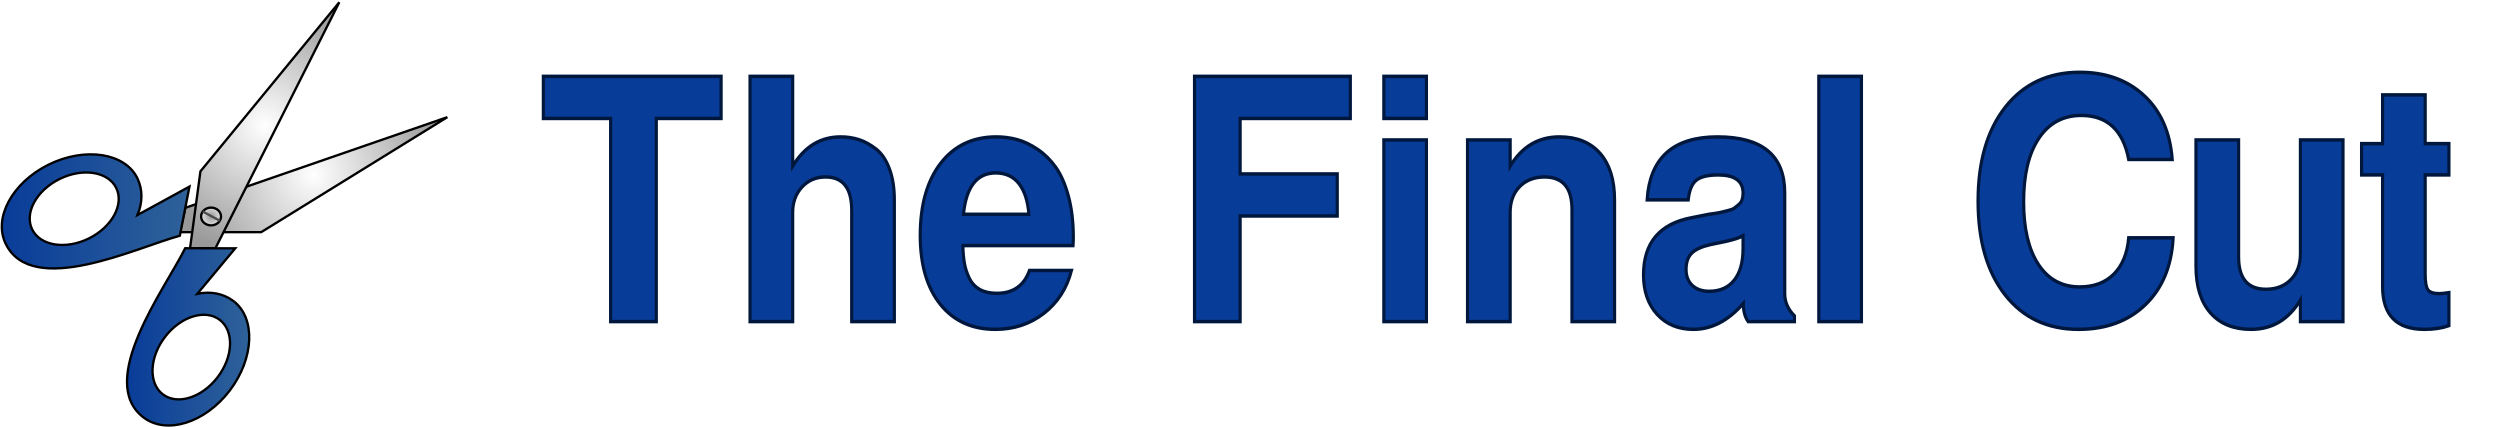
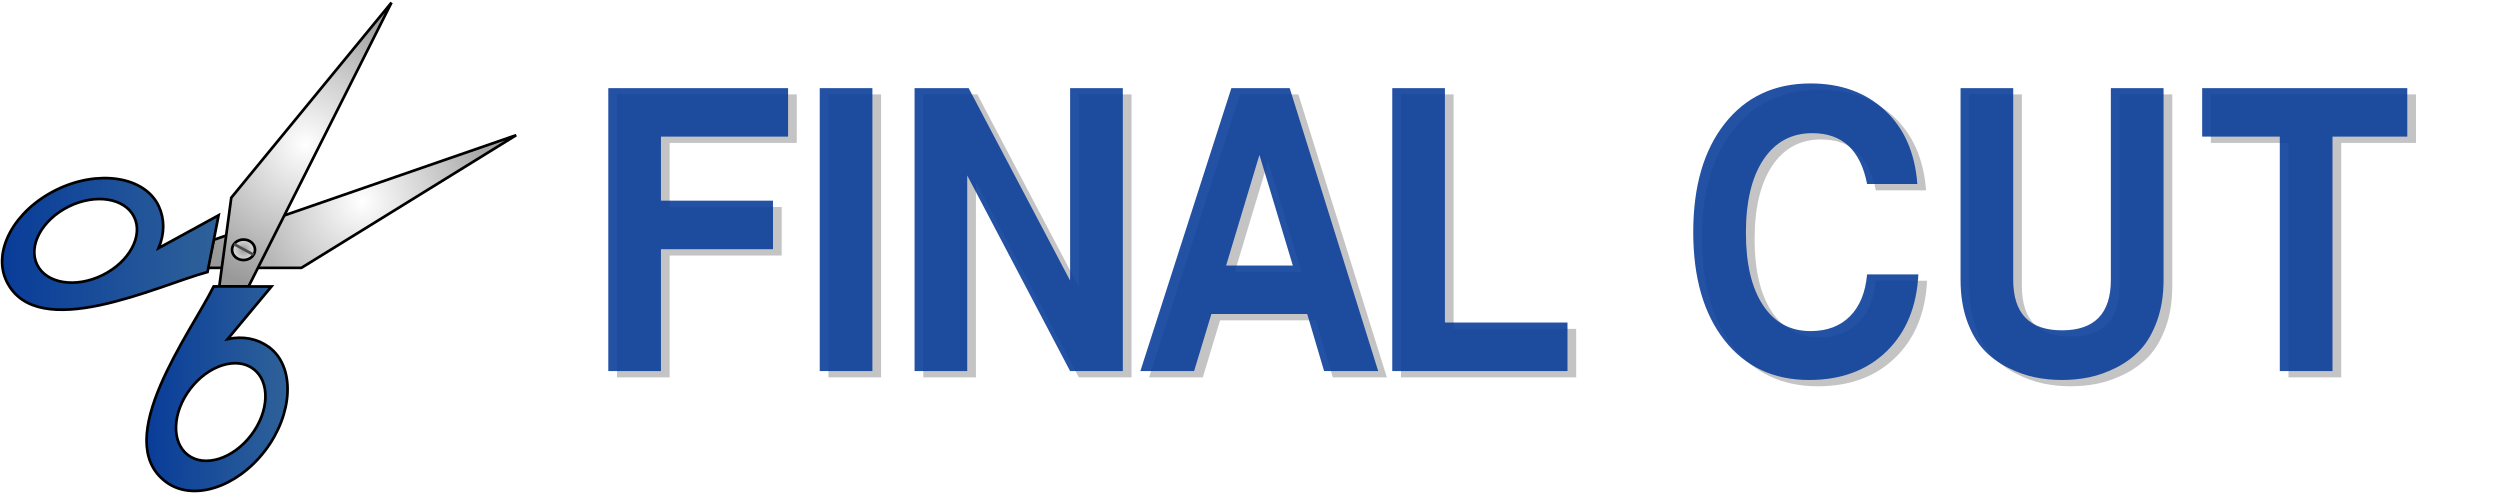
- <svg xmlns="http://www.w3.org/2000/svg" xmlns:xlink="http://www.w3.org/1999/xlink" version="1.1" width="100%" height="100%" viewBox="0 0 750 128" id="svg2" style="fill-rule:evenodd">
-   <defs id="defs43" />
+ <svg xmlns="http://www.w3.org/2000/svg" xmlns:xlink="http://www.w3.org/1999/xlink" version="1.1" width="100%" height="100%" viewBox="0 0 650 128" id="svg2" style="fill-rule:evenodd">
+   <defs id="defs43">
+     <linearGradient x1="165.749" y1="57.312" x2="674.013" y2="57.312" id="linearGradient3784" xlink:href="#a" gradientUnits="userSpaceOnUse" />
+     <linearGradient x1="165.749" y1="57.312" x2="674.013" y2="57.312" id="linearGradient3792" xlink:href="#a" gradientUnits="userSpaceOnUse" />
+     <linearGradient x1="165.749" y1="57.312" x2="674.013" y2="57.312" id="linearGradient3792-9" xlink:href="#a-8" gradientUnits="userSpaceOnUse" />
+     <radialGradient cx="134.066" cy="79.789" r="40.121" fx="134.066" fy="79.789" id="a-8" gradientUnits="userSpaceOnUse">
+       <stop id="stop5-1" style="stop-color:#ffffff;stop-opacity:1" offset="0" />
+       <stop id="stop7-0" style="stop-color:#999999;stop-opacity:1" offset="1" />
+     </radialGradient>
+     <linearGradient x1="165.749" y1="57.312" x2="674.013" y2="57.312" id="linearGradient3808" xlink:href="#a-8" gradientUnits="userSpaceOnUse" />
+     <radialGradient cx="134.066" cy="79.789" r="40.121" fx="134.066" fy="79.789" id="radialGradient3810" gradientUnits="userSpaceOnUse">
+       <stop id="stop3812" style="stop-color:#ffffff;stop-opacity:1" offset="0" />
+       <stop id="stop3814" style="stop-color:#999999;stop-opacity:1" offset="1" />
+     </radialGradient>
+     <linearGradient x1="165.749" y1="57.312" x2="674.013" y2="57.312" id="linearGradient3818" xlink:href="#a-8" gradientUnits="userSpaceOnUse" gradientTransform="translate(-153.0841,-173.4883)" />
+     <linearGradient x1="165.749" y1="57.312" x2="674.013" y2="57.312" id="linearGradient3792-0" xlink:href="#a-1" gradientUnits="userSpaceOnUse" />
+     <radialGradient cx="134.066" cy="79.789" r="40.121" fx="134.066" fy="79.789" id="a-1" gradientUnits="userSpaceOnUse">
+       <stop id="stop5-0" style="stop-color:#ffffff;stop-opacity:1" offset="0" />
+       <stop id="stop7-2" style="stop-color:#999999;stop-opacity:1" offset="1" />
+     </radialGradient>
+     <linearGradient x1="165.749" y1="57.312" x2="674.013" y2="57.312" id="linearGradient3861" xlink:href="#a-1" gradientUnits="userSpaceOnUse" />
+     <radialGradient cx="134.066" cy="79.789" r="40.121" fx="134.066" fy="79.789" id="radialGradient3863" gradientUnits="userSpaceOnUse">
+       <stop id="stop3865" style="stop-color:#ffffff;stop-opacity:1" offset="0" />
+       <stop id="stop3867" style="stop-color:#999999;stop-opacity:1" offset="1" />
+     </radialGradient>
+     <linearGradient x1="165.749" y1="57.312" x2="674.013" y2="57.312" id="linearGradient3871" xlink:href="#a-1" gradientUnits="userSpaceOnUse" gradientTransform="translate(0.378418,-0.4419614)" />
+   </defs>
  <radialGradient cx="134.066" cy="79.789" r="40.121" fx="134.066" fy="79.789" id="a" gradientUnits="userSpaceOnUse">
    <stop id="stop5" style="stop-color:#ffffff;stop-opacity:1" offset="0" />
    <stop id="stop7" style="stop-color:#999999;stop-opacity:1" offset="1" />
  </radialGradient>
  <radialGradient cx="134.066" cy="79.789" r="40.121" fx="134.066" fy="79.789" id="b" xlink:href="#a" gradientUnits="userSpaceOnUse" />
  <radialGradient cx="119.382" cy="64.971" r="39.561" fx="119.382" fy="64.971" id="c" xlink:href="#a" gradientUnits="userSpaceOnUse" />
  <radialGradient cx="103.3" cy="92.341" r="3.105" id="d" gradientUnits="userSpaceOnUse">
    <stop id="stop12" style="stop-color:#999999;stop-opacity:1" offset="0" />
    <stop id="stop14" style="stop-color:#e5e5e5;stop-opacity:1" offset="1" />
  </radialGradient>
  <linearGradient id="e">
    <stop id="stop17" style="stop-color:#083c99;stop-opacity:1" offset="0" />
    <stop id="stop19" style="stop-color:#2f6299;stop-opacity:1" offset="1" />
  </linearGradient>
  <linearGradient x1="77.734" y1="128.454" x2="115.106" y2="128.454" id="f" xlink:href="#e" gradientUnits="userSpaceOnUse" gradientTransform="matrix(0.9999964,0,0,1,-39.98117,-27.39447)" />
  <linearGradient x1="40.181" y1="90.813" x2="97.171" y2="90.813" id="g" xlink:href="#e" gradientUnits="userSpaceOnUse" gradientTransform="matrix(0.9999964,0,0,1,-39.98117,-27.39447)" />
+   <text x="160.948" y="93.334" transform="scale(0.9512678,1.051229)" id="text37-5" style="font-size:96px;font-style:normal;font-variant:normal;font-weight:600;font-stretch:normal;text-align:start;line-height:125%;letter-spacing:0;word-spacing:0;writing-mode:lr-tb;text-anchor:start;fill:#9f9f9f;fill-opacity:0.621;fill-rule:evenodd;stroke:none;font-family:FreeSans;-inkscape-font-specification:FreeSans Semi-Bold">
+     <tspan x="160.948" y="93.334" id="tspan3006-1" style="font-size:96px;font-style:normal;font-variant:normal;font-weight:600;font-stretch:normal;text-align:start;line-height:125%;writing-mode:lr-tb;text-anchor:start;fill:#9f9f9f;fill-opacity:0.621;stroke:none;font-family:FreeSans;-inkscape-font-specification:FreeSans Semi-Bold">FINAL CUT</tspan>
+   </text>
  <g id="g23" style="stroke:#000000;stroke-width:0.706">
    <path d="M 95.572,89.74 93.945,97.038 H 118.342 L 174.188,62.539 z" transform="matrix(0.9999964,0,0,1,-39.98117,-27.39447)" id="path25" style="fill:url(#b)" />
    <path d="M 104.606,101.878 96.996,101.87 100.11,78.802 141.768,28.072 z" transform="matrix(0.9999964,0,0,1,-39.98117,-27.39447)" id="path27" style="fill:url(#c)" />
    <ellipse cx="103.3" cy="92.341" rx="2.99" ry="2.668" transform="matrix(0.9999964,0,0,1,-39.98117,-27.39447)" id="ellipse29" style="fill:url(#d)" />
  </g>
  <path d="m 60.834,63.461 5.107,2.767" id="path31" style="fill:none;stroke:#4c4c4c;stroke-width:0.706" />
  <path d="m 41.238,64.507 c 1.583,-3.759 1.591,-7.578 0.029,-10.913 -3.627,-7.743 -15.769,-9.602 -26.688,-4.202 -10.919,5.399 -16.646,15.997 -12.861,23.759 7.933,16.269 39.291,1.082 52.234,-2.431 l 2.884,-14.743 z m -14.567,7.019 c 6.958,-3.441 10.627,-10.22 8.195,-15.139 -2.433,-4.919 -10.048,-6.118 -17.006,-2.678 -6.958,3.441 -10.628,10.22 -8.195,15.139 2.432,4.919 10.048,6.118 17.006,2.678 z" id="path33" style="fill:url(#g);stroke:#000000;stroke-width:0.706" />
  <path d="m 59.195,88.147 c 3.994,-0.828 7.744,-0.098 10.713,2.079 6.896,5.053 6.375,17.326 -1.031,26.997 -7.407,9.67 -18.91,13.242 -25.796,8.03 -14.431,-10.926 6.527,-38.76 12.474,-50.781 l 15.023,0.018 z m -9.7,12.936 c 4.719,-6.162 12.08,-8.454 16.437,-5.117 4.357,3.337 4.062,11.041 -0.657,17.203 -4.72,6.161 -12.081,8.453 -16.437,5.116 -4.357,-3.337 -4.062,-11.041 0.658,-17.203 z" id="path35" style="fill:url(#f);stroke:#000000;stroke-width:0.706" />
-   <text x="471.835" y="91.776" transform="scale(0.9512678,1.051229)" id="text37" style="font-size:96px;font-weight:600;letter-spacing:0;word-spacing:0;writing-mode:lr-tb;text-anchor:middle;fill:#083c99;fill-rule:evenodd;stroke:#00173d;font-family:FreeSans">
-     <tspan x="471.835" y="91.776" id="tspan39" style="font-size:96px;font-weight:600;writing-mode:lr-tb;text-anchor:middle;fill:#083c99;stroke:#00173d;font-family:FreeSans">The Final Cut</tspan>
+   <text x="158.569" y="91.776" transform="scale(0.9512678,1.051229)" id="text37" style="font-size:96px;font-style:normal;font-variant:normal;font-weight:600;font-stretch:normal;text-align:start;line-height:125%;letter-spacing:0;word-spacing:0;writing-mode:lr-tb;text-anchor:start;fill:#083c99;fill-opacity:0.887;fill-rule:evenodd;stroke:none;font-family:FreeSans;-inkscape-font-specification:FreeSans Semi-Bold">
+     <tspan x="158.569" y="91.776" id="tspan3006" style="font-size:96px;font-style:normal;font-variant:normal;font-weight:600;font-stretch:normal;text-align:start;line-height:125%;writing-mode:lr-tb;text-anchor:start;fill:#083c99;fill-opacity:0.887;stroke:none;font-family:FreeSans;-inkscape-font-specification:FreeSans Semi-Bold">FINAL CUT</tspan>
  </text>
</svg>
